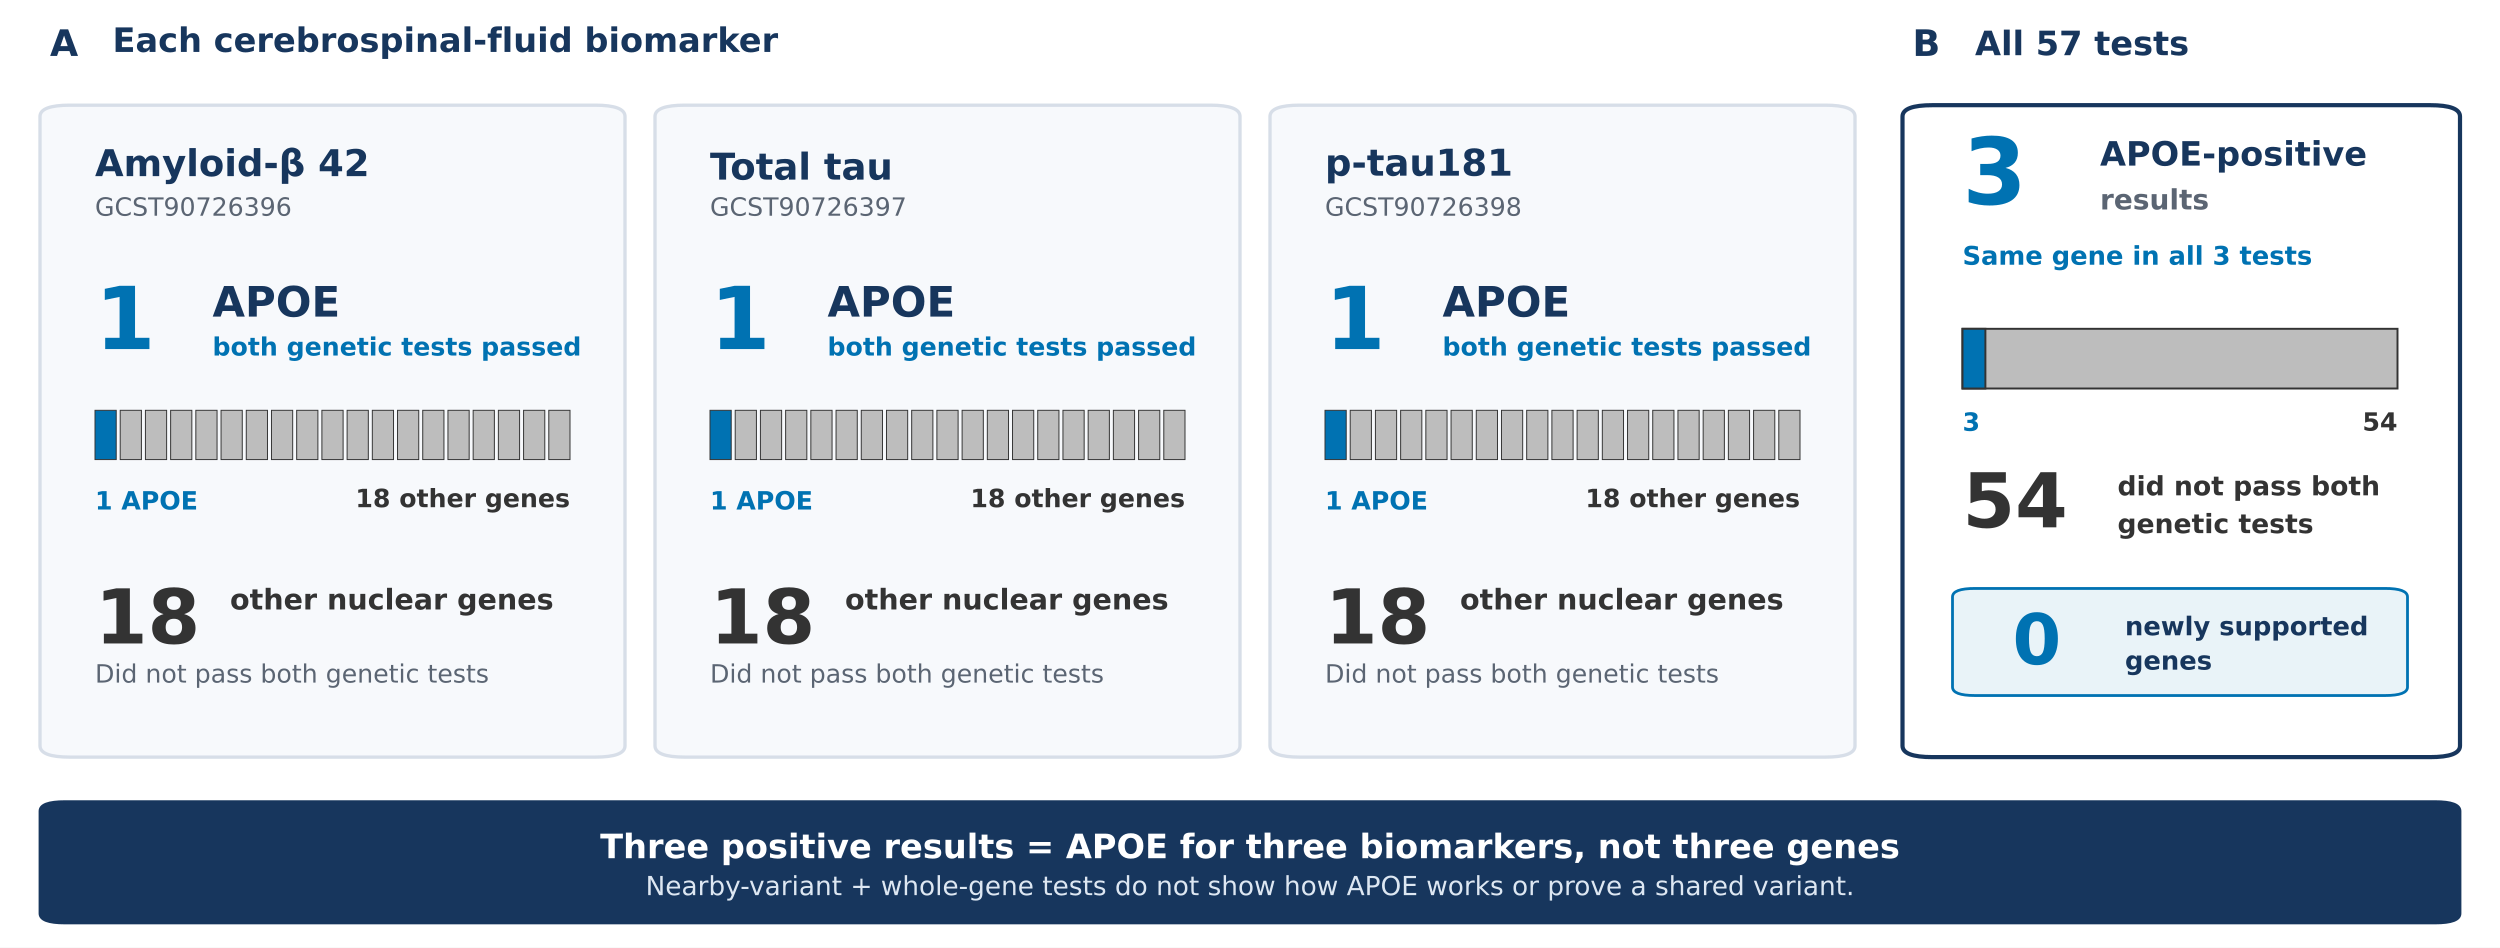
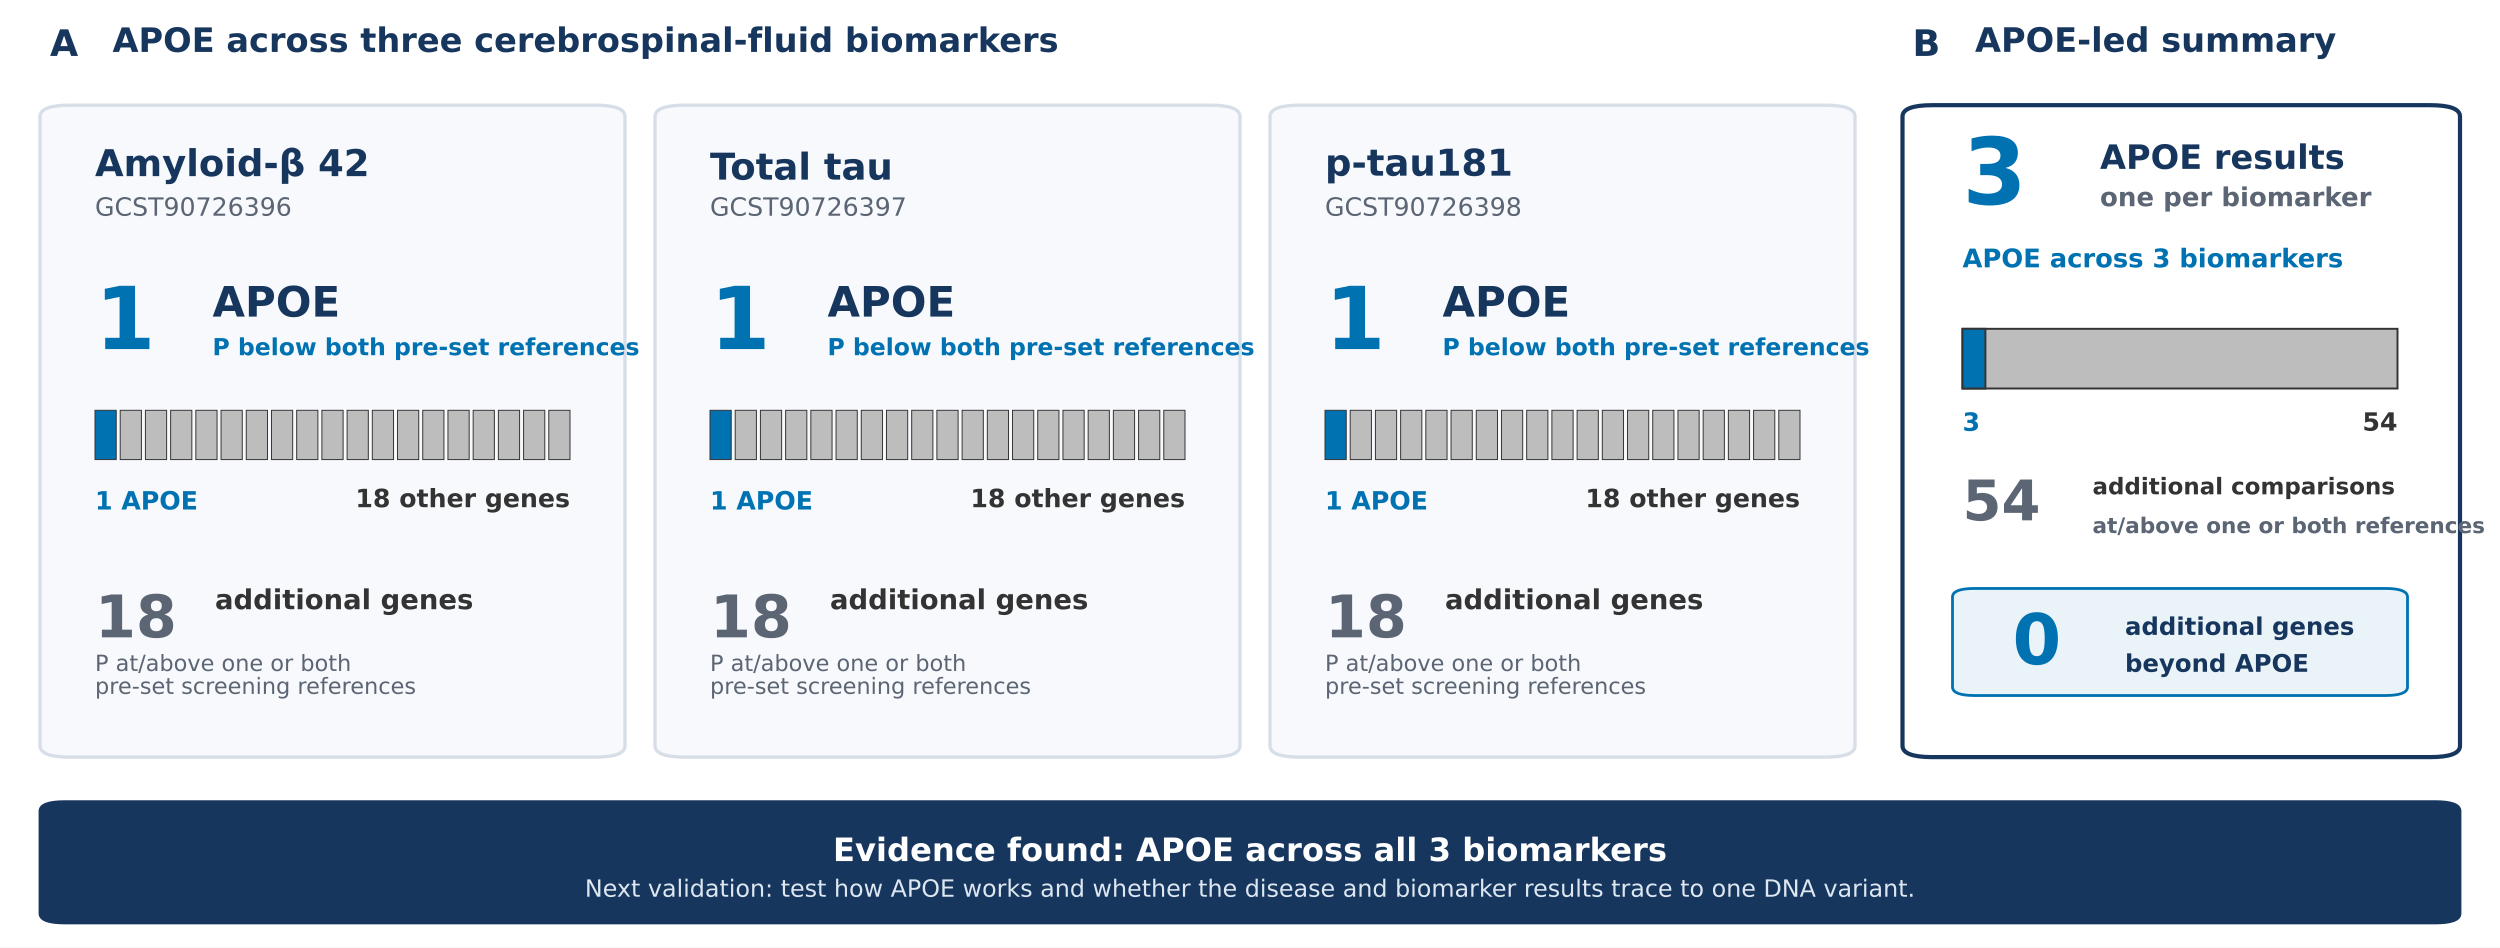
<svg xmlns="http://www.w3.org/2000/svg" width="892.8pt" height="338.4pt" viewBox="0 0 892.8 338.4" version="1.1">
  <defs>
    <style type="text/css">*{stroke-linejoin: round; stroke-linecap: butt}</style>
  </defs>
  <g id="figure_1">
    <g id="patch_1">
-       <path d="M 0 338.4  L 892.8 338.4  L 892.8 0  L 0 0  z " style="fill: #ffffff" />
+       <path d="M 0 338.4 L 892.8 338.4 L 892.8 0 L 0 0 z " style="fill: #ffffff" />
    </g>
    <g id="axes_1">
      <g id="patch_2">
-         <path d="M 24.998 270.382  L 212.486 270.382  Q 223.2 270.382 223.2 266.321  L 223.2 41.623  Q 223.2 37.562 212.486 37.562  L 24.998 37.562  Q 14.285 37.562 14.285 41.623  L 14.285 266.321  Q 14.285 270.382 24.998 270.382  z " clip-path="url(#pca04678265)" style="fill: #f7f9fc; stroke: #d7dee8; stroke-width: 1.2; stroke-linejoin: miter" />
+         <path d="M 24.998 270.382 L 212.486 270.382 Q 223.2 270.382 223.2 266.321 L 223.2 41.623 Q 223.2 37.562 212.486 37.562 L 24.998 37.562 Q 14.285 37.562 14.285 41.623 L 14.285 266.321 Q 14.285 270.382 24.998 270.382 z " clip-path="url(#pca04678265)" style="fill: #f7f9fc; stroke: #d7dee8; stroke-width: 1.2; stroke-linejoin: miter" />
      </g>
      <g id="patch_3">
-         <path d="M 244.627 270.382  L 432.115 270.382  Q 442.829 270.382 442.829 266.321  L 442.829 41.623  Q 442.829 37.562 432.115 37.562  L 244.627 37.562  Q 233.914 37.562 233.914 41.623  L 233.914 266.321  Q 233.914 270.382 244.627 270.382  z " clip-path="url(#pca04678265)" style="fill: #f7f9fc; stroke: #d7dee8; stroke-width: 1.2; stroke-linejoin: miter" />
+         <path d="M 244.627 270.382 L 432.115 270.382 Q 442.829 270.382 442.829 266.321 L 442.829 41.623 Q 442.829 37.562 432.115 37.562 L 244.627 37.562 Q 233.914 37.562 233.914 41.623 L 233.914 266.321 Q 233.914 270.382 244.627 270.382 z " clip-path="url(#pca04678265)" style="fill: #f7f9fc; stroke: #d7dee8; stroke-width: 1.2; stroke-linejoin: miter" />
      </g>
      <g id="patch_4">
-         <path d="M 464.256 270.382  L 651.744 270.382  Q 662.458 270.382 662.458 266.321  L 662.458 41.623  Q 662.458 37.562 651.744 37.562  L 464.256 37.562  Q 453.542 37.562 453.542 41.623  L 453.542 266.321  Q 453.542 270.382 464.256 270.382  z " clip-path="url(#pca04678265)" style="fill: #f7f9fc; stroke: #d7dee8; stroke-width: 1.2; stroke-linejoin: miter" />
+         <path d="M 464.256 270.382 L 651.744 270.382 Q 662.458 270.382 662.458 266.321 L 662.458 41.623 Q 662.458 37.562 651.744 37.562 L 464.256 37.562 Q 453.542 37.562 453.542 41.623 L 453.542 266.321 Q 453.542 270.382 464.256 270.382 z " clip-path="url(#pca04678265)" style="fill: #f7f9fc; stroke: #d7dee8; stroke-width: 1.2; stroke-linejoin: miter" />
      </g>
      <g id="patch_5">
-         <path d="M 690.134 270.382  L 867.802 270.382  Q 878.515 270.382 878.515 266.321  L 878.515 41.623  Q 878.515 37.562 867.802 37.562  L 690.134 37.562  Q 679.421 37.562 679.421 41.623  L 679.421 266.321  Q 679.421 270.382 690.134 270.382  z " clip-path="url(#pca04678265)" style="fill: #ffffff; stroke: #17365d; stroke-width: 1.5; stroke-linejoin: miter" />
+         <path d="M 690.134 270.382 L 867.802 270.382 Q 878.515 270.382 878.515 266.321 L 878.515 41.623 Q 878.515 37.562 867.802 37.562 L 690.134 37.562 Q 679.421 37.562 679.421 41.623 L 679.421 266.321 Q 679.421 270.382 690.134 270.382 z " clip-path="url(#pca04678265)" style="fill: #ffffff; stroke: #17365d; stroke-width: 1.5; stroke-linejoin: miter" />
      </g>
      <g id="patch_6">
-         <path d="M 705.312 248.386  L 851.731 248.386  Q 859.766 248.386 859.766 245.34  L 859.766 213.192  Q 859.766 210.146 851.731 210.146  L 705.312 210.146  Q 697.277 210.146 697.277 213.192  L 697.277 245.34  Q 697.277 248.386 705.312 248.386  z " clip-path="url(#pca04678265)" style="fill: #e9f3f8; stroke: #0072b2; stroke-linejoin: miter" />
+         <path d="M 705.312 248.386 L 851.731 248.386 Q 859.766 248.386 859.766 245.34 L 859.766 213.192 Q 859.766 210.146 851.731 210.146 L 705.312 210.146 Q 697.277 210.146 697.277 213.192 L 697.277 245.34 Q 697.277 248.386 705.312 248.386 z " clip-path="url(#pca04678265)" style="fill: #e9f3f8; stroke: #0072b2; stroke-linejoin: miter" />
      </g>
      <g id="patch_7">
-         <path d="M 23.213 329.602  L 869.587 329.602  Q 878.515 329.602 878.515 326.218  L 878.515 289.67  Q 878.515 286.286 869.587 286.286  L 23.213 286.286  Q 14.285 286.286 14.285 289.67  L 14.285 326.218  Q 14.285 329.602 23.213 329.602  z " clip-path="url(#pca04678265)" style="fill: #17365d; stroke: #17365d; stroke-linejoin: miter" />
+         <path d="M 23.213 329.602 L 869.587 329.602 Q 878.515 329.602 878.515 326.218 L 878.515 289.67 Q 878.515 286.286 869.587 286.286 L 23.213 286.286 Q 14.285 286.286 14.285 289.67 L 14.285 326.218 Q 14.285 329.602 23.213 329.602 z " clip-path="url(#pca04678265)" style="fill: #17365d; stroke: #17365d; stroke-linejoin: miter" />
      </g>
      <g id="patch_8">
-         <path d="M 700.848 138.744  L 856.195 138.744  L 856.195 117.425  L 700.848 117.425  z " clip-path="url(#pca04678265)" style="fill: #bdbdbd; stroke: #333333; stroke-width: 0.7; stroke-linejoin: miter" />
+         <path d="M 700.848 138.744 L 856.195 138.744 L 856.195 117.425 L 700.848 117.425 z " clip-path="url(#pca04678265)" style="fill: #bdbdbd; stroke: #333333; stroke-width: 0.7; stroke-linejoin: miter" />
      </g>
      <g id="patch_9">
-         <path d="M 33.926 164.124  L 41.501 164.124  L 41.501 146.527  L 33.926 146.527  z " clip-path="url(#pca04678265)" style="fill: #0072b2; stroke: #333333; stroke-width: 0.35; stroke-linejoin: miter" />
+         <path d="M 33.926 164.124 L 41.501 164.124 L 41.501 146.527 L 33.926 146.527 z " clip-path="url(#pca04678265)" style="fill: #0072b2; stroke: #333333; stroke-width: 0.35; stroke-linejoin: miter" />
      </g>
      <g id="patch_10">
-         <path d="M 42.93 164.124  L 50.504 164.124  L 50.504 146.527  L 42.93 146.527  z " clip-path="url(#pca04678265)" style="fill: #bdbdbd; stroke: #333333; stroke-width: 0.35; stroke-linejoin: miter" />
+         <path d="M 42.93 164.124 L 50.504 164.124 L 50.504 146.527 L 42.93 146.527 z " clip-path="url(#pca04678265)" style="fill: #bdbdbd; stroke: #333333; stroke-width: 0.35; stroke-linejoin: miter" />
      </g>
      <g id="patch_11">
-         <path d="M 51.933 164.124  L 59.507 164.124  L 59.507 146.527  L 51.933 146.527  z " clip-path="url(#pca04678265)" style="fill: #bdbdbd; stroke: #333333; stroke-width: 0.35; stroke-linejoin: miter" />
+         <path d="M 51.933 164.124 L 59.507 164.124 L 59.507 146.527 L 51.933 146.527 z " clip-path="url(#pca04678265)" style="fill: #bdbdbd; stroke: #333333; stroke-width: 0.35; stroke-linejoin: miter" />
      </g>
      <g id="patch_12">
-         <path d="M 60.936 164.124  L 68.511 164.124  L 68.511 146.527  L 60.936 146.527  z " clip-path="url(#pca04678265)" style="fill: #bdbdbd; stroke: #333333; stroke-width: 0.35; stroke-linejoin: miter" />
+         <path d="M 60.936 164.124 L 68.511 164.124 L 68.511 146.527 L 60.936 146.527 z " clip-path="url(#pca04678265)" style="fill: #bdbdbd; stroke: #333333; stroke-width: 0.35; stroke-linejoin: miter" />
      </g>
      <g id="patch_13">
-         <path d="M 69.939 164.124  L 77.514 164.124  L 77.514 146.527  L 69.939 146.527  z " clip-path="url(#pca04678265)" style="fill: #bdbdbd; stroke: #333333; stroke-width: 0.35; stroke-linejoin: miter" />
+         <path d="M 69.939 164.124 L 77.514 164.124 L 77.514 146.527 L 69.939 146.527 z " clip-path="url(#pca04678265)" style="fill: #bdbdbd; stroke: #333333; stroke-width: 0.35; stroke-linejoin: miter" />
      </g>
      <g id="patch_14">
-         <path d="M 78.942 164.124  L 86.517 164.124  L 86.517 146.527  L 78.942 146.527  z " clip-path="url(#pca04678265)" style="fill: #bdbdbd; stroke: #333333; stroke-width: 0.35; stroke-linejoin: miter" />
+         <path d="M 78.942 164.124 L 86.517 164.124 L 86.517 146.527 L 78.942 146.527 z " clip-path="url(#pca04678265)" style="fill: #bdbdbd; stroke: #333333; stroke-width: 0.35; stroke-linejoin: miter" />
      </g>
      <g id="patch_15">
-         <path d="M 87.945 164.124  L 95.52 164.124  L 95.52 146.527  L 87.945 146.527  z " clip-path="url(#pca04678265)" style="fill: #bdbdbd; stroke: #333333; stroke-width: 0.35; stroke-linejoin: miter" />
+         <path d="M 87.945 164.124 L 95.52 164.124 L 95.52 146.527 L 87.945 146.527 z " clip-path="url(#pca04678265)" style="fill: #bdbdbd; stroke: #333333; stroke-width: 0.35; stroke-linejoin: miter" />
      </g>
      <g id="patch_16">
-         <path d="M 96.949 164.124  L 104.523 164.124  L 104.523 146.527  L 96.949 146.527  z " clip-path="url(#pca04678265)" style="fill: #bdbdbd; stroke: #333333; stroke-width: 0.35; stroke-linejoin: miter" />
+         <path d="M 96.949 164.124 L 104.523 164.124 L 104.523 146.527 L 96.949 146.527 z " clip-path="url(#pca04678265)" style="fill: #bdbdbd; stroke: #333333; stroke-width: 0.35; stroke-linejoin: miter" />
      </g>
      <g id="patch_17">
-         <path d="M 105.952 164.124  L 113.527 164.124  L 113.527 146.527  L 105.952 146.527  z " clip-path="url(#pca04678265)" style="fill: #bdbdbd; stroke: #333333; stroke-width: 0.35; stroke-linejoin: miter" />
+         <path d="M 105.952 164.124 L 113.527 164.124 L 113.527 146.527 L 105.952 146.527 z " clip-path="url(#pca04678265)" style="fill: #bdbdbd; stroke: #333333; stroke-width: 0.35; stroke-linejoin: miter" />
      </g>
      <g id="patch_18">
-         <path d="M 114.955 164.124  L 122.53 164.124  L 122.53 146.527  L 114.955 146.527  z " clip-path="url(#pca04678265)" style="fill: #bdbdbd; stroke: #333333; stroke-width: 0.35; stroke-linejoin: miter" />
+         <path d="M 114.955 164.124 L 122.53 164.124 L 122.53 146.527 L 114.955 146.527 z " clip-path="url(#pca04678265)" style="fill: #bdbdbd; stroke: #333333; stroke-width: 0.35; stroke-linejoin: miter" />
      </g>
      <g id="patch_19">
-         <path d="M 123.958 164.124  L 131.533 164.124  L 131.533 146.527  L 123.958 146.527  z " clip-path="url(#pca04678265)" style="fill: #bdbdbd; stroke: #333333; stroke-width: 0.35; stroke-linejoin: miter" />
+         <path d="M 123.958 164.124 L 131.533 164.124 L 131.533 146.527 L 123.958 146.527 z " clip-path="url(#pca04678265)" style="fill: #bdbdbd; stroke: #333333; stroke-width: 0.35; stroke-linejoin: miter" />
      </g>
      <g id="patch_20">
-         <path d="M 132.961 164.124  L 140.536 164.124  L 140.536 146.527  L 132.961 146.527  z " clip-path="url(#pca04678265)" style="fill: #bdbdbd; stroke: #333333; stroke-width: 0.35; stroke-linejoin: miter" />
+         <path d="M 132.961 164.124 L 140.536 164.124 L 140.536 146.527 L 132.961 146.527 z " clip-path="url(#pca04678265)" style="fill: #bdbdbd; stroke: #333333; stroke-width: 0.35; stroke-linejoin: miter" />
      </g>
      <g id="patch_21">
-         <path d="M 141.965 164.124  L 149.539 164.124  L 149.539 146.527  L 141.965 146.527  z " clip-path="url(#pca04678265)" style="fill: #bdbdbd; stroke: #333333; stroke-width: 0.35; stroke-linejoin: miter" />
+         <path d="M 141.965 164.124 L 149.539 164.124 L 149.539 146.527 L 141.965 146.527 z " clip-path="url(#pca04678265)" style="fill: #bdbdbd; stroke: #333333; stroke-width: 0.35; stroke-linejoin: miter" />
      </g>
      <g id="patch_22">
-         <path d="M 150.968 164.124  L 158.542 164.124  L 158.542 146.527  L 150.968 146.527  z " clip-path="url(#pca04678265)" style="fill: #bdbdbd; stroke: #333333; stroke-width: 0.35; stroke-linejoin: miter" />
+         <path d="M 150.968 164.124 L 158.542 164.124 L 158.542 146.527 L 150.968 146.527 z " clip-path="url(#pca04678265)" style="fill: #bdbdbd; stroke: #333333; stroke-width: 0.35; stroke-linejoin: miter" />
      </g>
      <g id="patch_23">
-         <path d="M 159.971 164.124  L 167.546 164.124  L 167.546 146.527  L 159.971 146.527  z " clip-path="url(#pca04678265)" style="fill: #bdbdbd; stroke: #333333; stroke-width: 0.35; stroke-linejoin: miter" />
+         <path d="M 159.971 164.124 L 167.546 164.124 L 167.546 146.527 L 159.971 146.527 z " clip-path="url(#pca04678265)" style="fill: #bdbdbd; stroke: #333333; stroke-width: 0.35; stroke-linejoin: miter" />
      </g>
      <g id="patch_24">
-         <path d="M 168.974 164.124  L 176.549 164.124  L 176.549 146.527  L 168.974 146.527  z " clip-path="url(#pca04678265)" style="fill: #bdbdbd; stroke: #333333; stroke-width: 0.35; stroke-linejoin: miter" />
+         <path d="M 168.974 164.124 L 176.549 164.124 L 176.549 146.527 L 168.974 146.527 z " clip-path="url(#pca04678265)" style="fill: #bdbdbd; stroke: #333333; stroke-width: 0.35; stroke-linejoin: miter" />
      </g>
      <g id="patch_25">
-         <path d="M 177.977 164.124  L 185.552 164.124  L 185.552 146.527  L 177.977 146.527  z " clip-path="url(#pca04678265)" style="fill: #bdbdbd; stroke: #333333; stroke-width: 0.35; stroke-linejoin: miter" />
+         <path d="M 177.977 164.124 L 185.552 164.124 L 185.552 146.527 L 177.977 146.527 z " clip-path="url(#pca04678265)" style="fill: #bdbdbd; stroke: #333333; stroke-width: 0.35; stroke-linejoin: miter" />
      </g>
      <g id="patch_26">
-         <path d="M 186.981 164.124  L 194.555 164.124  L 194.555 146.527  L 186.981 146.527  z " clip-path="url(#pca04678265)" style="fill: #bdbdbd; stroke: #333333; stroke-width: 0.35; stroke-linejoin: miter" />
+         <path d="M 186.981 164.124 L 194.555 164.124 L 194.555 146.527 L 186.981 146.527 z " clip-path="url(#pca04678265)" style="fill: #bdbdbd; stroke: #333333; stroke-width: 0.35; stroke-linejoin: miter" />
      </g>
      <g id="patch_27">
-         <path d="M 195.984 164.124  L 203.558 164.124  L 203.558 146.527  L 195.984 146.527  z " clip-path="url(#pca04678265)" style="fill: #bdbdbd; stroke: #333333; stroke-width: 0.35; stroke-linejoin: miter" />
+         <path d="M 195.984 164.124 L 203.558 164.124 L 203.558 146.527 L 195.984 146.527 z " clip-path="url(#pca04678265)" style="fill: #bdbdbd; stroke: #333333; stroke-width: 0.35; stroke-linejoin: miter" />
      </g>
      <g id="patch_28">
-         <path d="M 253.555 164.124  L 261.13 164.124  L 261.13 146.527  L 253.555 146.527  z " clip-path="url(#pca04678265)" style="fill: #0072b2; stroke: #333333; stroke-width: 0.35; stroke-linejoin: miter" />
+         <path d="M 253.555 164.124 L 261.13 164.124 L 261.13 146.527 L 253.555 146.527 z " clip-path="url(#pca04678265)" style="fill: #0072b2; stroke: #333333; stroke-width: 0.35; stroke-linejoin: miter" />
      </g>
      <g id="patch_29">
-         <path d="M 262.558 164.124  L 270.133 164.124  L 270.133 146.527  L 262.558 146.527  z " clip-path="url(#pca04678265)" style="fill: #bdbdbd; stroke: #333333; stroke-width: 0.35; stroke-linejoin: miter" />
+         <path d="M 262.558 164.124 L 270.133 164.124 L 270.133 146.527 L 262.558 146.527 z " clip-path="url(#pca04678265)" style="fill: #bdbdbd; stroke: #333333; stroke-width: 0.35; stroke-linejoin: miter" />
      </g>
      <g id="patch_30">
-         <path d="M 271.562 164.124  L 279.136 164.124  L 279.136 146.527  L 271.562 146.527  z " clip-path="url(#pca04678265)" style="fill: #bdbdbd; stroke: #333333; stroke-width: 0.35; stroke-linejoin: miter" />
+         <path d="M 271.562 164.124 L 279.136 164.124 L 279.136 146.527 L 271.562 146.527 z " clip-path="url(#pca04678265)" style="fill: #bdbdbd; stroke: #333333; stroke-width: 0.35; stroke-linejoin: miter" />
      </g>
      <g id="patch_31">
-         <path d="M 280.565 164.124  L 288.139 164.124  L 288.139 146.527  L 280.565 146.527  z " clip-path="url(#pca04678265)" style="fill: #bdbdbd; stroke: #333333; stroke-width: 0.35; stroke-linejoin: miter" />
+         <path d="M 280.565 164.124 L 288.139 164.124 L 288.139 146.527 L 280.565 146.527 z " clip-path="url(#pca04678265)" style="fill: #bdbdbd; stroke: #333333; stroke-width: 0.35; stroke-linejoin: miter" />
      </g>
      <g id="patch_32">
-         <path d="M 289.568 164.124  L 297.143 164.124  L 297.143 146.527  L 289.568 146.527  z " clip-path="url(#pca04678265)" style="fill: #bdbdbd; stroke: #333333; stroke-width: 0.35; stroke-linejoin: miter" />
+         <path d="M 289.568 164.124 L 297.143 164.124 L 297.143 146.527 L 289.568 146.527 z " clip-path="url(#pca04678265)" style="fill: #bdbdbd; stroke: #333333; stroke-width: 0.35; stroke-linejoin: miter" />
      </g>
      <g id="patch_33">
-         <path d="M 298.571 164.124  L 306.146 164.124  L 306.146 146.527  L 298.571 146.527  z " clip-path="url(#pca04678265)" style="fill: #bdbdbd; stroke: #333333; stroke-width: 0.35; stroke-linejoin: miter" />
+         <path d="M 298.571 164.124 L 306.146 164.124 L 306.146 146.527 L 298.571 146.527 z " clip-path="url(#pca04678265)" style="fill: #bdbdbd; stroke: #333333; stroke-width: 0.35; stroke-linejoin: miter" />
      </g>
      <g id="patch_34">
-         <path d="M 307.574 164.124  L 315.149 164.124  L 315.149 146.527  L 307.574 146.527  z " clip-path="url(#pca04678265)" style="fill: #bdbdbd; stroke: #333333; stroke-width: 0.35; stroke-linejoin: miter" />
+         <path d="M 307.574 164.124 L 315.149 164.124 L 315.149 146.527 L 307.574 146.527 z " clip-path="url(#pca04678265)" style="fill: #bdbdbd; stroke: #333333; stroke-width: 0.35; stroke-linejoin: miter" />
      </g>
      <g id="patch_35">
-         <path d="M 316.577 164.124  L 324.152 164.124  L 324.152 146.527  L 316.577 146.527  z " clip-path="url(#pca04678265)" style="fill: #bdbdbd; stroke: #333333; stroke-width: 0.35; stroke-linejoin: miter" />
+         <path d="M 316.577 164.124 L 324.152 164.124 L 324.152 146.527 L 316.577 146.527 z " clip-path="url(#pca04678265)" style="fill: #bdbdbd; stroke: #333333; stroke-width: 0.35; stroke-linejoin: miter" />
      </g>
      <g id="patch_36">
-         <path d="M 325.581 164.124  L 333.155 164.124  L 333.155 146.527  L 325.581 146.527  z " clip-path="url(#pca04678265)" style="fill: #bdbdbd; stroke: #333333; stroke-width: 0.35; stroke-linejoin: miter" />
+         <path d="M 325.581 164.124 L 333.155 164.124 L 333.155 146.527 L 325.581 146.527 z " clip-path="url(#pca04678265)" style="fill: #bdbdbd; stroke: #333333; stroke-width: 0.35; stroke-linejoin: miter" />
      </g>
      <g id="patch_37">
-         <path d="M 334.584 164.124  L 342.159 164.124  L 342.159 146.527  L 334.584 146.527  z " clip-path="url(#pca04678265)" style="fill: #bdbdbd; stroke: #333333; stroke-width: 0.35; stroke-linejoin: miter" />
+         <path d="M 334.584 164.124 L 342.159 164.124 L 342.159 146.527 L 334.584 146.527 z " clip-path="url(#pca04678265)" style="fill: #bdbdbd; stroke: #333333; stroke-width: 0.35; stroke-linejoin: miter" />
      </g>
      <g id="patch_38">
-         <path d="M 343.587 164.124  L 351.162 164.124  L 351.162 146.527  L 343.587 146.527  z " clip-path="url(#pca04678265)" style="fill: #bdbdbd; stroke: #333333; stroke-width: 0.35; stroke-linejoin: miter" />
+         <path d="M 343.587 164.124 L 351.162 164.124 L 351.162 146.527 L 343.587 146.527 z " clip-path="url(#pca04678265)" style="fill: #bdbdbd; stroke: #333333; stroke-width: 0.35; stroke-linejoin: miter" />
      </g>
      <g id="patch_39">
-         <path d="M 352.59 164.124  L 360.165 164.124  L 360.165 146.527  L 352.59 146.527  z " clip-path="url(#pca04678265)" style="fill: #bdbdbd; stroke: #333333; stroke-width: 0.35; stroke-linejoin: miter" />
+         <path d="M 352.59 164.124 L 360.165 164.124 L 360.165 146.527 L 352.59 146.527 z " clip-path="url(#pca04678265)" style="fill: #bdbdbd; stroke: #333333; stroke-width: 0.35; stroke-linejoin: miter" />
      </g>
      <g id="patch_40">
-         <path d="M 361.593 164.124  L 369.168 164.124  L 369.168 146.527  L 361.593 146.527  z " clip-path="url(#pca04678265)" style="fill: #bdbdbd; stroke: #333333; stroke-width: 0.35; stroke-linejoin: miter" />
+         <path d="M 361.593 164.124 L 369.168 164.124 L 369.168 146.527 L 361.593 146.527 z " clip-path="url(#pca04678265)" style="fill: #bdbdbd; stroke: #333333; stroke-width: 0.35; stroke-linejoin: miter" />
      </g>
      <g id="patch_41">
-         <path d="M 370.597 164.124  L 378.171 164.124  L 378.171 146.527  L 370.597 146.527  z " clip-path="url(#pca04678265)" style="fill: #bdbdbd; stroke: #333333; stroke-width: 0.35; stroke-linejoin: miter" />
+         <path d="M 370.597 164.124 L 378.171 164.124 L 378.171 146.527 L 370.597 146.527 z " clip-path="url(#pca04678265)" style="fill: #bdbdbd; stroke: #333333; stroke-width: 0.35; stroke-linejoin: miter" />
      </g>
      <g id="patch_42">
-         <path d="M 379.6 164.124  L 387.174 164.124  L 387.174 146.527  L 379.6 146.527  z " clip-path="url(#pca04678265)" style="fill: #bdbdbd; stroke: #333333; stroke-width: 0.35; stroke-linejoin: miter" />
+         <path d="M 379.6 164.124 L 387.174 164.124 L 387.174 146.527 L 379.6 146.527 z " clip-path="url(#pca04678265)" style="fill: #bdbdbd; stroke: #333333; stroke-width: 0.35; stroke-linejoin: miter" />
      </g>
      <g id="patch_43">
-         <path d="M 388.603 164.124  L 396.178 164.124  L 396.178 146.527  L 388.603 146.527  z " clip-path="url(#pca04678265)" style="fill: #bdbdbd; stroke: #333333; stroke-width: 0.35; stroke-linejoin: miter" />
+         <path d="M 388.603 164.124 L 396.178 164.124 L 396.178 146.527 L 388.603 146.527 z " clip-path="url(#pca04678265)" style="fill: #bdbdbd; stroke: #333333; stroke-width: 0.35; stroke-linejoin: miter" />
      </g>
      <g id="patch_44">
-         <path d="M 397.606 164.124  L 405.181 164.124  L 405.181 146.527  L 397.606 146.527  z " clip-path="url(#pca04678265)" style="fill: #bdbdbd; stroke: #333333; stroke-width: 0.35; stroke-linejoin: miter" />
+         <path d="M 397.606 164.124 L 405.181 164.124 L 405.181 146.527 L 397.606 146.527 z " clip-path="url(#pca04678265)" style="fill: #bdbdbd; stroke: #333333; stroke-width: 0.35; stroke-linejoin: miter" />
      </g>
      <g id="patch_45">
-         <path d="M 406.609 164.124  L 414.184 164.124  L 414.184 146.527  L 406.609 146.527  z " clip-path="url(#pca04678265)" style="fill: #bdbdbd; stroke: #333333; stroke-width: 0.35; stroke-linejoin: miter" />
+         <path d="M 406.609 164.124 L 414.184 164.124 L 414.184 146.527 L 406.609 146.527 z " clip-path="url(#pca04678265)" style="fill: #bdbdbd; stroke: #333333; stroke-width: 0.35; stroke-linejoin: miter" />
      </g>
      <g id="patch_46">
-         <path d="M 415.612 164.124  L 423.187 164.124  L 423.187 146.527  L 415.612 146.527  z " clip-path="url(#pca04678265)" style="fill: #bdbdbd; stroke: #333333; stroke-width: 0.35; stroke-linejoin: miter" />
+         <path d="M 415.612 164.124 L 423.187 164.124 L 423.187 146.527 L 415.612 146.527 z " clip-path="url(#pca04678265)" style="fill: #bdbdbd; stroke: #333333; stroke-width: 0.35; stroke-linejoin: miter" />
      </g>
      <g id="patch_47">
-         <path d="M 473.184 164.124  L 480.759 164.124  L 480.759 146.527  L 473.184 146.527  z " clip-path="url(#pca04678265)" style="fill: #0072b2; stroke: #333333; stroke-width: 0.35; stroke-linejoin: miter" />
+         <path d="M 473.184 164.124 L 480.759 164.124 L 480.759 146.527 L 473.184 146.527 z " clip-path="url(#pca04678265)" style="fill: #0072b2; stroke: #333333; stroke-width: 0.35; stroke-linejoin: miter" />
      </g>
      <g id="patch_48">
-         <path d="M 482.187 164.124  L 489.762 164.124  L 489.762 146.527  L 482.187 146.527  z " clip-path="url(#pca04678265)" style="fill: #bdbdbd; stroke: #333333; stroke-width: 0.35; stroke-linejoin: miter" />
+         <path d="M 482.187 164.124 L 489.762 164.124 L 489.762 146.527 L 482.187 146.527 z " clip-path="url(#pca04678265)" style="fill: #bdbdbd; stroke: #333333; stroke-width: 0.35; stroke-linejoin: miter" />
      </g>
      <g id="patch_49">
-         <path d="M 491.19 164.124  L 498.765 164.124  L 498.765 146.527  L 491.19 146.527  z " clip-path="url(#pca04678265)" style="fill: #bdbdbd; stroke: #333333; stroke-width: 0.35; stroke-linejoin: miter" />
+         <path d="M 491.19 164.124 L 498.765 164.124 L 498.765 146.527 L 491.19 146.527 z " clip-path="url(#pca04678265)" style="fill: #bdbdbd; stroke: #333333; stroke-width: 0.35; stroke-linejoin: miter" />
      </g>
      <g id="patch_50">
-         <path d="M 500.194 164.124  L 507.768 164.124  L 507.768 146.527  L 500.194 146.527  z " clip-path="url(#pca04678265)" style="fill: #bdbdbd; stroke: #333333; stroke-width: 0.35; stroke-linejoin: miter" />
+         <path d="M 500.194 164.124 L 507.768 164.124 L 507.768 146.527 L 500.194 146.527 z " clip-path="url(#pca04678265)" style="fill: #bdbdbd; stroke: #333333; stroke-width: 0.35; stroke-linejoin: miter" />
      </g>
      <g id="patch_51">
-         <path d="M 509.197 164.124  L 516.771 164.124  L 516.771 146.527  L 509.197 146.527  z " clip-path="url(#pca04678265)" style="fill: #bdbdbd; stroke: #333333; stroke-width: 0.35; stroke-linejoin: miter" />
+         <path d="M 509.197 164.124 L 516.771 164.124 L 516.771 146.527 L 509.197 146.527 z " clip-path="url(#pca04678265)" style="fill: #bdbdbd; stroke: #333333; stroke-width: 0.35; stroke-linejoin: miter" />
      </g>
      <g id="patch_52">
-         <path d="M 518.2 164.124  L 525.775 164.124  L 525.775 146.527  L 518.2 146.527  z " clip-path="url(#pca04678265)" style="fill: #bdbdbd; stroke: #333333; stroke-width: 0.35; stroke-linejoin: miter" />
+         <path d="M 518.2 164.124 L 525.775 164.124 L 525.775 146.527 L 518.2 146.527 z " clip-path="url(#pca04678265)" style="fill: #bdbdbd; stroke: #333333; stroke-width: 0.35; stroke-linejoin: miter" />
      </g>
      <g id="patch_53">
-         <path d="M 527.203 164.124  L 534.778 164.124  L 534.778 146.527  L 527.203 146.527  z " clip-path="url(#pca04678265)" style="fill: #bdbdbd; stroke: #333333; stroke-width: 0.35; stroke-linejoin: miter" />
+         <path d="M 527.203 164.124 L 534.778 164.124 L 534.778 146.527 L 527.203 146.527 z " clip-path="url(#pca04678265)" style="fill: #bdbdbd; stroke: #333333; stroke-width: 0.35; stroke-linejoin: miter" />
      </g>
      <g id="patch_54">
-         <path d="M 536.206 164.124  L 543.781 164.124  L 543.781 146.527  L 536.206 146.527  z " clip-path="url(#pca04678265)" style="fill: #bdbdbd; stroke: #333333; stroke-width: 0.35; stroke-linejoin: miter" />
+         <path d="M 536.206 164.124 L 543.781 164.124 L 543.781 146.527 L 536.206 146.527 z " clip-path="url(#pca04678265)" style="fill: #bdbdbd; stroke: #333333; stroke-width: 0.35; stroke-linejoin: miter" />
      </g>
      <g id="patch_55">
-         <path d="M 545.209 164.124  L 552.784 164.124  L 552.784 146.527  L 545.209 146.527  z " clip-path="url(#pca04678265)" style="fill: #bdbdbd; stroke: #333333; stroke-width: 0.35; stroke-linejoin: miter" />
+         <path d="M 545.209 164.124 L 552.784 164.124 L 552.784 146.527 L 545.209 146.527 z " clip-path="url(#pca04678265)" style="fill: #bdbdbd; stroke: #333333; stroke-width: 0.35; stroke-linejoin: miter" />
      </g>
      <g id="patch_56">
-         <path d="M 554.213 164.124  L 561.787 164.124  L 561.787 146.527  L 554.213 146.527  z " clip-path="url(#pca04678265)" style="fill: #bdbdbd; stroke: #333333; stroke-width: 0.35; stroke-linejoin: miter" />
+         <path d="M 554.213 164.124 L 561.787 164.124 L 561.787 146.527 L 554.213 146.527 z " clip-path="url(#pca04678265)" style="fill: #bdbdbd; stroke: #333333; stroke-width: 0.35; stroke-linejoin: miter" />
      </g>
      <g id="patch_57">
-         <path d="M 563.216 164.124  L 570.791 164.124  L 570.791 146.527  L 563.216 146.527  z " clip-path="url(#pca04678265)" style="fill: #bdbdbd; stroke: #333333; stroke-width: 0.35; stroke-linejoin: miter" />
+         <path d="M 563.216 164.124 L 570.791 164.124 L 570.791 146.527 L 563.216 146.527 z " clip-path="url(#pca04678265)" style="fill: #bdbdbd; stroke: #333333; stroke-width: 0.35; stroke-linejoin: miter" />
      </g>
      <g id="patch_58">
-         <path d="M 572.219 164.124  L 579.794 164.124  L 579.794 146.527  L 572.219 146.527  z " clip-path="url(#pca04678265)" style="fill: #bdbdbd; stroke: #333333; stroke-width: 0.35; stroke-linejoin: miter" />
+         <path d="M 572.219 164.124 L 579.794 164.124 L 579.794 146.527 L 572.219 146.527 z " clip-path="url(#pca04678265)" style="fill: #bdbdbd; stroke: #333333; stroke-width: 0.35; stroke-linejoin: miter" />
      </g>
      <g id="patch_59">
-         <path d="M 581.222 164.124  L 588.797 164.124  L 588.797 146.527  L 581.222 146.527  z " clip-path="url(#pca04678265)" style="fill: #bdbdbd; stroke: #333333; stroke-width: 0.35; stroke-linejoin: miter" />
+         <path d="M 581.222 164.124 L 588.797 164.124 L 588.797 146.527 L 581.222 146.527 z " clip-path="url(#pca04678265)" style="fill: #bdbdbd; stroke: #333333; stroke-width: 0.35; stroke-linejoin: miter" />
      </g>
      <g id="patch_60">
-         <path d="M 590.225 164.124  L 597.8 164.124  L 597.8 146.527  L 590.225 146.527  z " clip-path="url(#pca04678265)" style="fill: #bdbdbd; stroke: #333333; stroke-width: 0.35; stroke-linejoin: miter" />
+         <path d="M 590.225 164.124 L 597.8 164.124 L 597.8 146.527 L 590.225 146.527 z " clip-path="url(#pca04678265)" style="fill: #bdbdbd; stroke: #333333; stroke-width: 0.35; stroke-linejoin: miter" />
      </g>
      <g id="patch_61">
-         <path d="M 599.229 164.124  L 606.803 164.124  L 606.803 146.527  L 599.229 146.527  z " clip-path="url(#pca04678265)" style="fill: #bdbdbd; stroke: #333333; stroke-width: 0.35; stroke-linejoin: miter" />
+         <path d="M 599.229 164.124 L 606.803 164.124 L 606.803 146.527 L 599.229 146.527 z " clip-path="url(#pca04678265)" style="fill: #bdbdbd; stroke: #333333; stroke-width: 0.35; stroke-linejoin: miter" />
      </g>
      <g id="patch_62">
-         <path d="M 608.232 164.124  L 615.806 164.124  L 615.806 146.527  L 608.232 146.527  z " clip-path="url(#pca04678265)" style="fill: #bdbdbd; stroke: #333333; stroke-width: 0.35; stroke-linejoin: miter" />
+         <path d="M 608.232 164.124 L 615.806 164.124 L 615.806 146.527 L 608.232 146.527 z " clip-path="url(#pca04678265)" style="fill: #bdbdbd; stroke: #333333; stroke-width: 0.35; stroke-linejoin: miter" />
      </g>
      <g id="patch_63">
-         <path d="M 617.235 164.124  L 624.81 164.124  L 624.81 146.527  L 617.235 146.527  z " clip-path="url(#pca04678265)" style="fill: #bdbdbd; stroke: #333333; stroke-width: 0.35; stroke-linejoin: miter" />
+         <path d="M 617.235 164.124 L 624.81 164.124 L 624.81 146.527 L 617.235 146.527 z " clip-path="url(#pca04678265)" style="fill: #bdbdbd; stroke: #333333; stroke-width: 0.35; stroke-linejoin: miter" />
      </g>
      <g id="patch_64">
-         <path d="M 626.238 164.124  L 633.813 164.124  L 633.813 146.527  L 626.238 146.527  z " clip-path="url(#pca04678265)" style="fill: #bdbdbd; stroke: #333333; stroke-width: 0.35; stroke-linejoin: miter" />
+         <path d="M 626.238 164.124 L 633.813 164.124 L 633.813 146.527 L 626.238 146.527 z " clip-path="url(#pca04678265)" style="fill: #bdbdbd; stroke: #333333; stroke-width: 0.35; stroke-linejoin: miter" />
      </g>
      <g id="patch_65">
-         <path d="M 635.241 164.124  L 642.816 164.124  L 642.816 146.527  L 635.241 146.527  z " clip-path="url(#pca04678265)" style="fill: #bdbdbd; stroke: #333333; stroke-width: 0.35; stroke-linejoin: miter" />
+         <path d="M 635.241 164.124 L 642.816 164.124 L 642.816 146.527 L 635.241 146.527 z " clip-path="url(#pca04678265)" style="fill: #bdbdbd; stroke: #333333; stroke-width: 0.35; stroke-linejoin: miter" />
      </g>
      <g id="patch_66">
-         <path d="M 700.848 138.744  L 709.024 138.744  L 709.024 117.425  L 700.848 117.425  z " clip-path="url(#pca04678265)" style="fill: #0072b2; stroke: #333333; stroke-width: 0.7; stroke-linejoin: miter" />
+         <path d="M 700.848 138.744 L 709.024 138.744 L 709.024 117.425 L 700.848 117.425 z " clip-path="url(#pca04678265)" style="fill: #0072b2; stroke: #333333; stroke-width: 0.7; stroke-linejoin: miter" />
      </g>
      <g id="text_1">
        <text style="font-weight: 700; font-size: 13px; font-family: 'DejaVu Sans', 'Arial', 'Helvetica', sans-serif; text-anchor: start; fill: #17365d" x="17.856" y="19.967" transform="rotate(-0 17.856 19.96691)">A</text>
      </g>
      <g id="text_2">
-         <text style="font-weight: 700; font-size: 12px; font-family: 'DejaVu Sans', 'Arial', 'Helvetica', sans-serif; text-anchor: start; fill: #17365d" x="40.176" y="18.539" transform="rotate(-0 40.176 18.53925)">Each cerebrospinal-fluid biomarker</text>
+         <text style="font-weight: 700; font-size: 12px; font-family: 'DejaVu Sans', 'Arial', 'Helvetica', sans-serif; text-anchor: start; fill: #17365d" x="40.176" y="18.539" transform="rotate(-0 40.176 18.53925)">APOE across three cerebrospinal-fluid biomarkers</text>
      </g>
      <g id="text_3">
        <text style="font-weight: 700; font-size: 13px; font-family: 'DejaVu Sans', 'Arial', 'Helvetica', sans-serif; text-anchor: start; fill: #17365d" x="682.992" y="19.967" transform="rotate(-0 682.992 19.96691)">B</text>
      </g>
      <g id="text_4">
-         <text style="font-weight: 700; font-size: 12px; font-family: 'DejaVu Sans', 'Arial', 'Helvetica', sans-serif; text-anchor: start; fill: #17365d" x="705.312" y="19.702" transform="rotate(-0 705.312 19.70175)">All 57 tests</text>
+         <text style="font-weight: 700; font-size: 12px; font-family: 'DejaVu Sans', 'Arial', 'Helvetica', sans-serif; text-anchor: start; fill: #17365d" x="705.312" y="18.492" transform="rotate(-0 705.312 18.49237)">APOE-led summary</text>
      </g>
      <g id="text_5">
        <text style="font-weight: 700; font-size: 13.2px; font-family: 'DejaVu Sans', 'Arial', 'Helvetica', sans-serif; text-anchor: start; fill: #17365d" x="33.926" y="62.901" transform="rotate(-0 33.9264 62.90053)">Amyloid-β 42</text>
      </g>
      <g id="text_6">
        <text style="font-size: 9px; font-family: 'DejaVu Sans', 'Arial', 'Helvetica', sans-serif; text-anchor: start; fill: #5b6573" x="33.926" y="77.047" transform="rotate(-0 33.9264 77.04706)">GCST90726396</text>
      </g>
      <g id="text_7">
        <text style="font-weight: 700; font-size: 31px; font-family: 'DejaVu Sans', 'Arial', 'Helvetica', sans-serif; text-anchor: start; fill: #0072b2" x="33.926" y="124.664" transform="rotate(-0 33.9264 124.6645)">1</text>
      </g>
      <g id="text_8">
        <text style="font-weight: 700; font-size: 15px; font-family: 'DejaVu Sans', 'Arial', 'Helvetica', sans-serif; text-anchor: start; fill: #17365d" x="75.888" y="113.071" transform="rotate(-0 75.888 113.071)">APOE</text>
      </g>
      <g id="text_9">
-         <text style="font-weight: 700; font-size: 9px; font-family: 'DejaVu Sans', 'Arial', 'Helvetica', sans-serif; text-anchor: start; fill: #0072b2" x="75.888" y="126.979" transform="rotate(-0 75.888 126.9795)">both genetic tests passed</text>
+         <text style="font-weight: 700; font-size: 8.4px; font-family: 'DejaVu Sans', 'Arial', 'Helvetica', sans-serif; text-anchor: start; fill: #0072b2" x="75.888" y="126.849" transform="rotate(-0 75.888 126.8491)">P below both pre-set references</text>
      </g>
      <g id="text_10">
        <text style="font-weight: 700; font-size: 9px; font-family: 'DejaVu Sans', 'Arial', 'Helvetica', sans-serif; text-anchor: start; fill: #0072b2" x="33.926" y="181.951" transform="rotate(-0 33.9264 181.9511)">1 APOE</text>
      </g>
      <g id="text_11">
        <text style="font-weight: 700; font-size: 9px; font-family: 'DejaVu Sans', 'Arial', 'Helvetica', sans-serif; text-anchor: end; fill: #333333" x="203.558" y="181.123" transform="rotate(-0 203.5584 181.1235)">18 other genes</text>
      </g>
      <g id="text_12">
-         <text style="font-weight: 700; font-size: 27px; font-family: 'DejaVu Sans', 'Arial', 'Helvetica', sans-serif; text-anchor: start; fill: #333333" x="33.926" y="229.788" transform="rotate(-0 33.9264 229.7876)">18</text>
+         <text style="font-weight: 700; font-size: 21px; font-family: 'DejaVu Sans', 'Arial', 'Helvetica', sans-serif; text-anchor: start; fill: #5b6573" x="33.926" y="227.604" transform="rotate(-0 33.9264 227.6037)">18</text>
      </g>
      <g id="text_13">
-         <text style="font-weight: 700; font-size: 10.2px; font-family: 'DejaVu Sans', 'Arial', 'Helvetica', sans-serif; text-anchor: start; fill: #333333" x="82.138" y="217.659" transform="rotate(-0 82.1376 217.6587)">other nuclear genes</text>
+         <text style="font-weight: 700; font-size: 9.8px; font-family: 'DejaVu Sans', 'Arial', 'Helvetica', sans-serif; text-anchor: start; fill: #333333" x="76.781" y="217.55" transform="rotate(-0 76.7808 217.5499)">additional genes</text>
      </g>
      <g id="text_14">
-         <text style="font-size: 9px; font-family: 'DejaVu Sans', 'Arial', 'Helvetica', sans-serif; text-anchor: start; fill: #5b6573" x="33.926" y="243.763" transform="rotate(-0 33.9264 243.7626)">Did not pass both genetic tests</text>
+         <text style="font-size: 8px; font-family: 'DejaVu Sans', 'Arial', 'Helvetica', sans-serif; fill: #5b6573" transform="translate(33.9264 239.6273)">P at/above one or both</text>
+         <text style="font-size: 8px; font-family: 'DejaVu Sans', 'Arial', 'Helvetica', sans-serif; fill: #5b6573" transform="translate(33.9264 247.8067)">pre-set screening references</text>
      </g>
      <g id="text_15">
        <text style="font-weight: 700; font-size: 13.2px; font-family: 'DejaVu Sans', 'Arial', 'Helvetica', sans-serif; text-anchor: start; fill: #17365d" x="253.555" y="64.141" transform="rotate(-0 253.5552 64.14113)">Total tau</text>
      </g>
      <g id="text_16">
        <text style="font-size: 9px; font-family: 'DejaVu Sans', 'Arial', 'Helvetica', sans-serif; text-anchor: start; fill: #5b6573" x="253.555" y="77.047" transform="rotate(-0 253.5552 77.04706)">GCST90726397</text>
      </g>
      <g id="text_17">
        <text style="font-weight: 700; font-size: 31px; font-family: 'DejaVu Sans', 'Arial', 'Helvetica', sans-serif; text-anchor: start; fill: #0072b2" x="253.555" y="124.664" transform="rotate(-0 253.5552 124.6645)">1</text>
      </g>
      <g id="text_18">
        <text style="font-weight: 700; font-size: 15px; font-family: 'DejaVu Sans', 'Arial', 'Helvetica', sans-serif; text-anchor: start; fill: #17365d" x="295.517" y="113.071" transform="rotate(-0 295.5168 113.071)">APOE</text>
      </g>
      <g id="text_19">
-         <text style="font-weight: 700; font-size: 9px; font-family: 'DejaVu Sans', 'Arial', 'Helvetica', sans-serif; text-anchor: start; fill: #0072b2" x="295.517" y="126.979" transform="rotate(-0 295.5168 126.9795)">both genetic tests passed</text>
+         <text style="font-weight: 700; font-size: 8.4px; font-family: 'DejaVu Sans', 'Arial', 'Helvetica', sans-serif; text-anchor: start; fill: #0072b2" x="295.517" y="126.849" transform="rotate(-0 295.5168 126.8491)">P below both pre-set references</text>
      </g>
      <g id="text_20">
        <text style="font-weight: 700; font-size: 9px; font-family: 'DejaVu Sans', 'Arial', 'Helvetica', sans-serif; text-anchor: start; fill: #0072b2" x="253.555" y="181.951" transform="rotate(-0 253.5552 181.9511)">1 APOE</text>
      </g>
      <g id="text_21">
        <text style="font-weight: 700; font-size: 9px; font-family: 'DejaVu Sans', 'Arial', 'Helvetica', sans-serif; text-anchor: end; fill: #333333" x="423.187" y="181.123" transform="rotate(-0 423.1872 181.1235)">18 other genes</text>
      </g>
      <g id="text_22">
-         <text style="font-weight: 700; font-size: 27px; font-family: 'DejaVu Sans', 'Arial', 'Helvetica', sans-serif; text-anchor: start; fill: #333333" x="253.555" y="229.788" transform="rotate(-0 253.5552 229.7876)">18</text>
+         <text style="font-weight: 700; font-size: 21px; font-family: 'DejaVu Sans', 'Arial', 'Helvetica', sans-serif; text-anchor: start; fill: #5b6573" x="253.555" y="227.604" transform="rotate(-0 253.5552 227.6037)">18</text>
      </g>
      <g id="text_23">
-         <text style="font-weight: 700; font-size: 10.2px; font-family: 'DejaVu Sans', 'Arial', 'Helvetica', sans-serif; text-anchor: start; fill: #333333" x="301.766" y="217.659" transform="rotate(-0 301.7664 217.6587)">other nuclear genes</text>
+         <text style="font-weight: 700; font-size: 9.8px; font-family: 'DejaVu Sans', 'Arial', 'Helvetica', sans-serif; text-anchor: start; fill: #333333" x="296.41" y="217.55" transform="rotate(-0 296.4096 217.5499)">additional genes</text>
      </g>
      <g id="text_24">
-         <text style="font-size: 9px; font-family: 'DejaVu Sans', 'Arial', 'Helvetica', sans-serif; text-anchor: start; fill: #5b6573" x="253.555" y="243.763" transform="rotate(-0 253.5552 243.7626)">Did not pass both genetic tests</text>
+         <text style="font-size: 8px; font-family: 'DejaVu Sans', 'Arial', 'Helvetica', sans-serif; fill: #5b6573" transform="translate(253.5552 239.6273)">P at/above one or both</text>
+         <text style="font-size: 8px; font-family: 'DejaVu Sans', 'Arial', 'Helvetica', sans-serif; fill: #5b6573" transform="translate(253.5552 247.8067)">pre-set screening references</text>
      </g>
      <g id="text_25">
        <text style="font-weight: 700; font-size: 13.2px; font-family: 'DejaVu Sans', 'Arial', 'Helvetica', sans-serif; text-anchor: start; fill: #17365d" x="473.184" y="62.746" transform="rotate(-0 473.184 62.74584)">p-tau181</text>
      </g>
      <g id="text_26">
        <text style="font-size: 9px; font-family: 'DejaVu Sans', 'Arial', 'Helvetica', sans-serif; text-anchor: start; fill: #5b6573" x="473.184" y="77.047" transform="rotate(-0 473.184 77.04706)">GCST90726398</text>
      </g>
      <g id="text_27">
        <text style="font-weight: 700; font-size: 31px; font-family: 'DejaVu Sans', 'Arial', 'Helvetica', sans-serif; text-anchor: start; fill: #0072b2" x="473.184" y="124.664" transform="rotate(-0 473.184 124.6645)">1</text>
      </g>
      <g id="text_28">
        <text style="font-weight: 700; font-size: 15px; font-family: 'DejaVu Sans', 'Arial', 'Helvetica', sans-serif; text-anchor: start; fill: #17365d" x="515.146" y="113.071" transform="rotate(-0 515.1456 113.071)">APOE</text>
      </g>
      <g id="text_29">
-         <text style="font-weight: 700; font-size: 9px; font-family: 'DejaVu Sans', 'Arial', 'Helvetica', sans-serif; text-anchor: start; fill: #0072b2" x="515.146" y="126.979" transform="rotate(-0 515.1456 126.9795)">both genetic tests passed</text>
+         <text style="font-weight: 700; font-size: 8.4px; font-family: 'DejaVu Sans', 'Arial', 'Helvetica', sans-serif; text-anchor: start; fill: #0072b2" x="515.146" y="126.849" transform="rotate(-0 515.1456 126.8491)">P below both pre-set references</text>
      </g>
      <g id="text_30">
        <text style="font-weight: 700; font-size: 9px; font-family: 'DejaVu Sans', 'Arial', 'Helvetica', sans-serif; text-anchor: start; fill: #0072b2" x="473.184" y="181.951" transform="rotate(-0 473.184 181.9511)">1 APOE</text>
      </g>
      <g id="text_31">
        <text style="font-weight: 700; font-size: 9px; font-family: 'DejaVu Sans', 'Arial', 'Helvetica', sans-serif; text-anchor: end; fill: #333333" x="642.816" y="181.123" transform="rotate(-0 642.816 181.1235)">18 other genes</text>
      </g>
      <g id="text_32">
-         <text style="font-weight: 700; font-size: 27px; font-family: 'DejaVu Sans', 'Arial', 'Helvetica', sans-serif; text-anchor: start; fill: #333333" x="473.184" y="229.788" transform="rotate(-0 473.184 229.7876)">18</text>
+         <text style="font-weight: 700; font-size: 21px; font-family: 'DejaVu Sans', 'Arial', 'Helvetica', sans-serif; text-anchor: start; fill: #5b6573" x="473.184" y="227.604" transform="rotate(-0 473.184 227.6037)">18</text>
      </g>
      <g id="text_33">
-         <text style="font-weight: 700; font-size: 10.2px; font-family: 'DejaVu Sans', 'Arial', 'Helvetica', sans-serif; text-anchor: start; fill: #333333" x="521.395" y="217.659" transform="rotate(-0 521.3952 217.6587)">other nuclear genes</text>
+         <text style="font-weight: 700; font-size: 9.8px; font-family: 'DejaVu Sans', 'Arial', 'Helvetica', sans-serif; text-anchor: start; fill: #333333" x="516.038" y="217.55" transform="rotate(-0 516.0384 217.5499)">additional genes</text>
      </g>
      <g id="text_34">
-         <text style="font-size: 9px; font-family: 'DejaVu Sans', 'Arial', 'Helvetica', sans-serif; text-anchor: start; fill: #5b6573" x="473.184" y="243.763" transform="rotate(-0 473.184 243.7626)">Did not pass both genetic tests</text>
+         <text style="font-size: 8px; font-family: 'DejaVu Sans', 'Arial', 'Helvetica', sans-serif; fill: #5b6573" transform="translate(473.184 239.6273)">P at/above one or both</text>
+         <text style="font-size: 8px; font-family: 'DejaVu Sans', 'Arial', 'Helvetica', sans-serif; fill: #5b6573" transform="translate(473.184 247.8067)">pre-set screening references</text>
      </g>
      <g id="text_35">
        <text style="font-weight: 700; font-size: 33px; font-family: 'DejaVu Sans', 'Arial', 'Helvetica', sans-serif; text-anchor: start; fill: #0072b2" x="700.848" y="72.923" transform="rotate(-0 700.848 72.92348)">3</text>
      </g>
      <g id="text_36">
-         <text style="font-weight: 700; font-size: 12px; font-family: 'DejaVu Sans', 'Arial', 'Helvetica', sans-serif; text-anchor: start; fill: #17365d" x="749.952" y="59.147" transform="rotate(-0 749.952 59.14725)">APOE-positive</text>
+         <text style="font-weight: 700; font-size: 12px; font-family: 'DejaVu Sans', 'Arial', 'Helvetica', sans-serif; text-anchor: start; fill: #17365d" x="749.952" y="60.31" transform="rotate(-0 749.952 60.30975)">APOE results</text>
      </g>
      <g id="text_37">
-         <text style="font-weight: 700; font-size: 10px; font-family: 'DejaVu Sans', 'Arial', 'Helvetica', sans-serif; text-anchor: start; fill: #5b6573" x="749.952" y="74.792" transform="rotate(-0 749.952 74.79212)">results</text>
+         <text style="font-weight: 700; font-size: 9.3px; font-family: 'DejaVu Sans', 'Arial', 'Helvetica', sans-serif; text-anchor: start; fill: #5b6573" x="749.952" y="73.63" transform="rotate(-0 749.952 73.63022)">one per biomarker</text>
      </g>
      <g id="text_38">
-         <text style="font-weight: 700; font-size: 9.2px; font-family: 'DejaVu Sans', 'Arial', 'Helvetica', sans-serif; text-anchor: start; fill: #0072b2" x="700.848" y="94.547" transform="rotate(-0 700.848 94.54749)">Same gene in all 3 tests</text>
+         <text style="font-weight: 700; font-size: 9.2px; font-family: 'DejaVu Sans', 'Arial', 'Helvetica', sans-serif; text-anchor: start; fill: #0072b2" x="700.848" y="95.475" transform="rotate(-0 700.848 95.47468)">APOE across 3 biomarkers</text>
      </g>
      <g id="text_39">
        <text style="font-weight: 700; font-size: 9px; font-family: 'DejaVu Sans', 'Arial', 'Helvetica', sans-serif; text-anchor: start; fill: #0072b2" x="700.848" y="153.864" transform="rotate(-0 700.848 153.8639)">3</text>
      </g>
      <g id="text_40">
        <text style="font-weight: 700; font-size: 9px; font-family: 'DejaVu Sans', 'Arial', 'Helvetica', sans-serif; text-anchor: end; fill: #333333" x="856.195" y="153.805" transform="rotate(-0 856.1952 153.8048)">54</text>
      </g>
      <g id="text_41">
-         <text style="font-weight: 700; font-size: 27px; font-family: 'DejaVu Sans', 'Arial', 'Helvetica', sans-serif; text-anchor: start; fill: #333333" x="700.848" y="188.326" transform="rotate(-0 700.848 188.3256)">54</text>
+         <text style="font-weight: 700; font-size: 20px; font-family: 'DejaVu Sans', 'Arial', 'Helvetica', sans-serif; text-anchor: start; fill: #5b6573" x="700.848" y="185.824" transform="rotate(-0 700.848 185.8236)">54</text>
      </g>
      <g id="text_42">
-         <text style="font-weight: 700; font-size: 9.5px; font-family: 'DejaVu Sans', 'Arial', 'Helvetica', sans-serif; text-anchor: start; fill: #333333" x="756.202" y="176.897" transform="rotate(-0 756.2016 176.8974)">did not pass both</text>
+         <text style="font-weight: 700; font-size: 8.2px; font-family: 'DejaVu Sans', 'Arial', 'Helvetica', sans-serif; text-anchor: start; fill: #333333" x="747.274" y="176.539" transform="rotate(-0 747.2736 176.5387)">additional comparisons</text>
      </g>
      <g id="text_43">
-         <text style="font-weight: 700; font-size: 9.5px; font-family: 'DejaVu Sans', 'Arial', 'Helvetica', sans-serif; text-anchor: start; fill: #333333" x="756.202" y="190.396" transform="rotate(-0 756.2016 190.3963)">genetic tests</text>
+         <text style="font-weight: 700; font-size: 7.7px; font-family: 'DejaVu Sans', 'Arial', 'Helvetica', sans-serif; text-anchor: start; fill: #5b6573" x="747.274" y="190.38" transform="rotate(-0 747.2736 190.3801)">at/above one or both references</text>
      </g>
      <g id="text_44">
        <text style="font-weight: 700; font-size: 25px; font-family: 'DejaVu Sans', 'Arial', 'Helvetica', sans-serif; text-anchor: start; fill: #0072b2" x="718.704" y="237.181" transform="rotate(-0 718.704 237.1812)">0</text>
      </g>
      <g id="text_45">
-         <text style="font-weight: 700; font-size: 9.2px; font-family: 'DejaVu Sans', 'Arial', 'Helvetica', sans-serif; text-anchor: start; fill: #17365d" x="758.88" y="226.862" transform="rotate(-0 758.88 226.8619)">newly supported</text>
+         <text style="font-weight: 700; font-size: 8.7px; font-family: 'DejaVu Sans', 'Arial', 'Helvetica', sans-serif; text-anchor: start; fill: #17365d" x="758.88" y="226.726" transform="rotate(-0 758.88 226.7259)">additional genes</text>
      </g>
      <g id="text_46">
-         <text style="font-weight: 700; font-size: 9.2px; font-family: 'DejaVu Sans', 'Arial', 'Helvetica', sans-serif; text-anchor: start; fill: #17365d" x="758.88" y="239.14" transform="rotate(-0 758.88 239.1402)">genes</text>
+         <text style="font-weight: 700; font-size: 8.7px; font-family: 'DejaVu Sans', 'Arial', 'Helvetica', sans-serif; text-anchor: start; fill: #17365d" x="758.88" y="239.923" transform="rotate(-0 758.88 239.9235)">beyond APOE</text>
      </g>
      <g id="text_47">
-         <text style="font-weight: 700; font-size: 12px; font-family: 'DejaVu Sans', 'Arial', 'Helvetica', sans-serif; text-anchor: middle; fill: #ffffff" x="446.4" y="306.471" transform="rotate(-0 446.4 306.4708)">Three positive results = APOE for three biomarkers, not three genes</text>
+         <text style="font-weight: 700; font-size: 11.5px; font-family: 'DejaVu Sans', 'Arial', 'Helvetica', sans-serif; text-anchor: middle; fill: #ffffff" x="446.4" y="307.494" transform="rotate(-0 446.4 307.4937)">Evidence found: APOE across all 3 biomarkers</text>
      </g>
      <g id="text_48">
-         <text style="font-size: 9.4px; font-family: 'DejaVu Sans', 'Arial', 'Helvetica', sans-serif; text-anchor: middle; fill: #dde7f2" x="446.4" y="319.675" transform="rotate(-0 446.4 319.6746)">Nearby-variant + whole-gene tests do not show how APOE works or prove a shared variant.</text>
+         <text style="font-size: 8.5px; font-family: 'DejaVu Sans', 'Arial', 'Helvetica', sans-serif; text-anchor: middle; fill: #dde7f2" x="446.4" y="320.25" transform="rotate(-0 446.4 320.2497)">Next validation: test how APOE works and whether the disease and biomarker results trace to one DNA variant.</text>
      </g>
    </g>
  </g>
  <defs>
    <clipPath id="pca04678265">
      <rect x="0" y="0" width="892.8" height="338.4" />
    </clipPath>
  </defs>
</svg>
